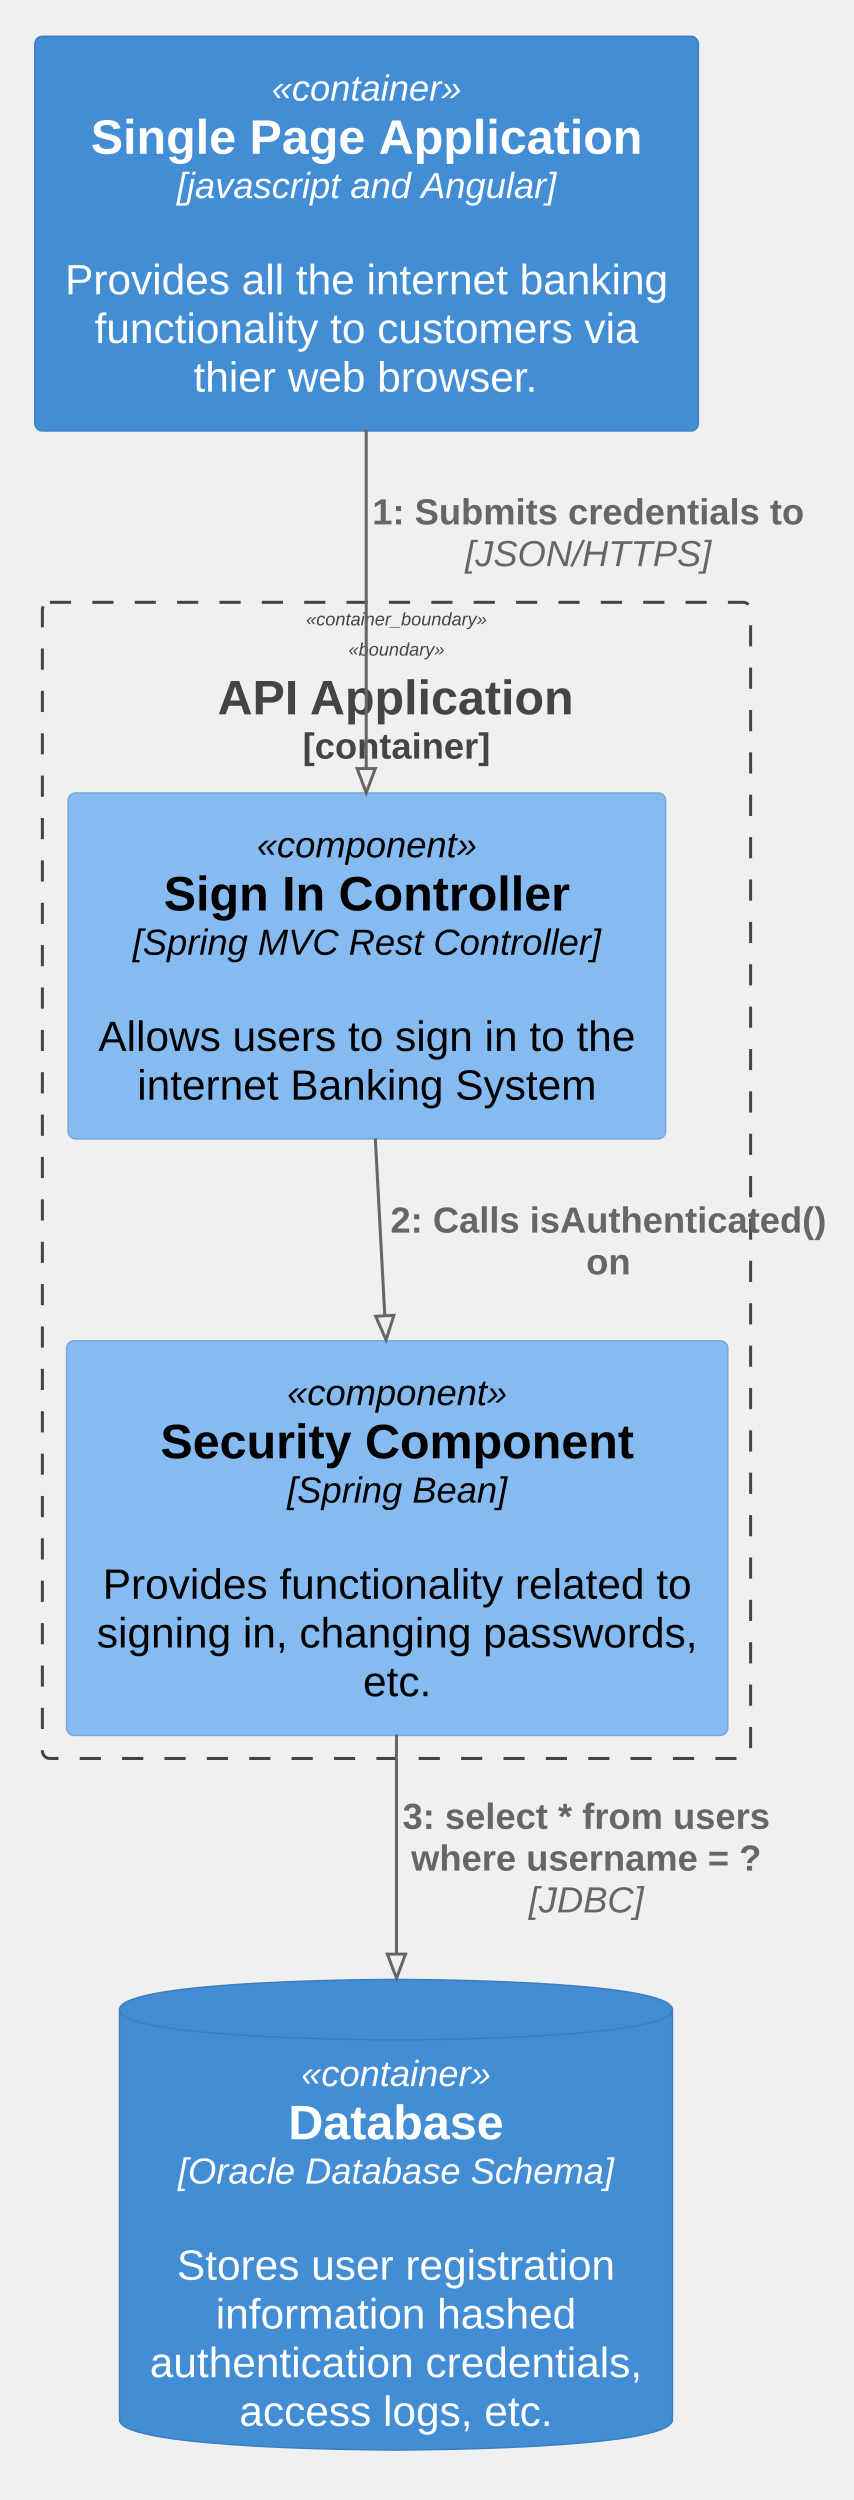
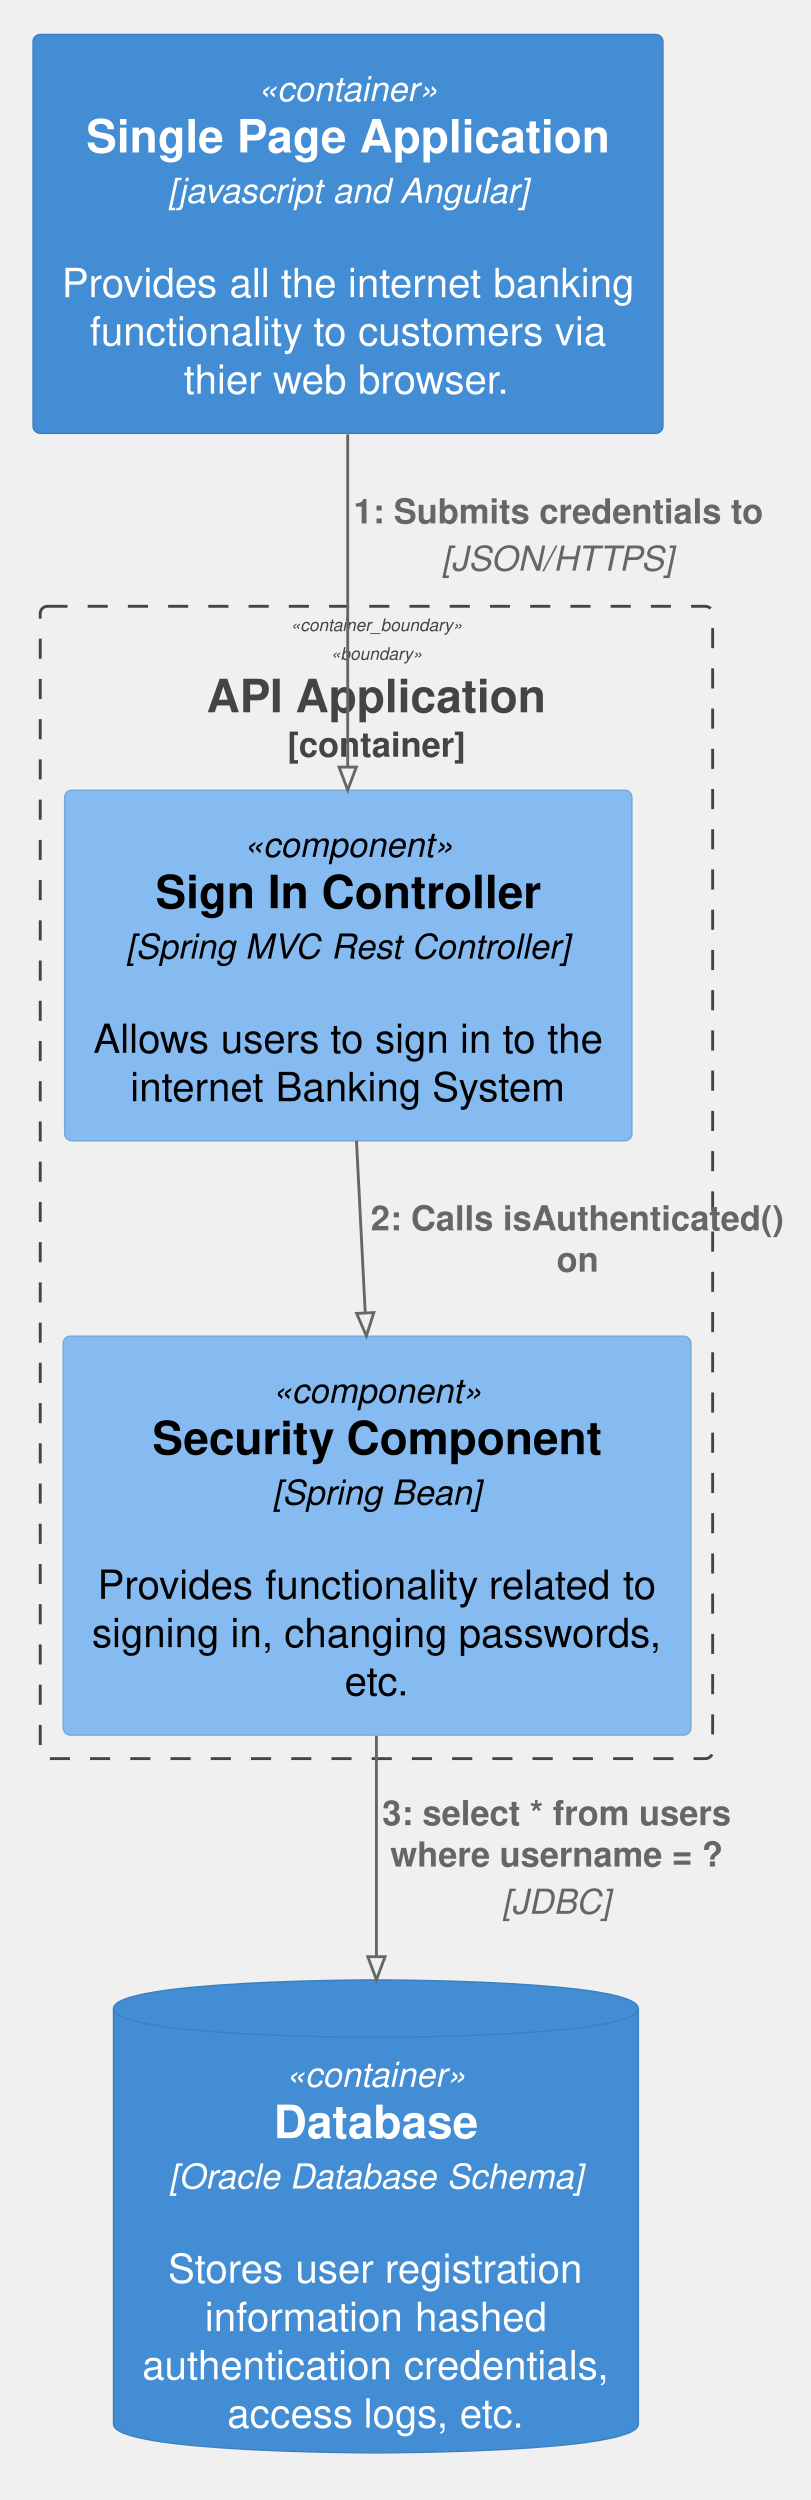
- <svg xmlns="http://www.w3.org/2000/svg" contentStyleType="text/css" data-diagram-type="DESCRIPTION" height="826px" preserveAspectRatio="none" style="width:282px;height:826px;background:#FFFFFF;" version="1.1" viewBox="0 0 282 826" width="282px" zoomAndPan="magnify">
+ <svg xmlns="http://www.w3.org/2000/svg" contentStyleType="text/css" data-diagram-type="DESCRIPTION" height="870px" preserveAspectRatio="none" style="width:282px;height:870px;background:#FFFFFF;" version="1.1" viewBox="0 0 282 870" width="282px" zoomAndPan="magnify">
  <defs />
  <g>
    <g class="cluster" data-entity="bc" data-source-line="1465" data-uid="ent0004" id="cluster_bc">
-       <rect fill="none" height="382" rx="2.5" ry="2.5" style="stroke:#444444;stroke-width:1;stroke-dasharray:7.0,7.0;" width="234" x="14" y="199" />
-       <text fill="#444444" font-family="Liberation Sans" font-size="6" font-style="italic" lengthAdjust="spacing" textLength="59.713" x="101.144" y="206.628">«container_boundary»</text>
-       <text fill="#444444" font-family="Liberation Sans" font-size="6" font-style="italic" lengthAdjust="spacing" textLength="31.693" x="115.153" y="216.628">«boundary»</text>
-       <text fill="#444444" font-family="Liberation Sans" font-size="16" font-weight="bold" lengthAdjust="spacing" textLength="118.227" x="71.887" y="236.008">API Application</text>
-       <text fill="#444444" font-family="Liberation Sans" font-size="12" font-weight="bold" lengthAdjust="spacing" textLength="62.004" x="99.998" y="250.654">[container]</text>
+       <rect fill="none" height="401" rx="2.5" ry="2.5" style="stroke:#444444;stroke-width:1;stroke-dasharray:7.0,7.0;" width="234" x="14" y="211" />
+       <text fill="#444444" font-family="Nimbus Sans" font-size="6" font-style="italic" lengthAdjust="spacing" textLength="59.7" x="101.15" y="219.6">«container_boundary»</text>
+       <text fill="#444444" font-family="Nimbus Sans" font-size="6" font-style="italic" lengthAdjust="spacing" textLength="31.686" x="115.157" y="229.6">«boundary»</text>
+       <text fill="#444444" font-family="Nimbus Sans" font-size="16" font-weight="bold" lengthAdjust="spacing" textLength="118.24" x="71.88" y="247.864">API Application</text>
+       <text fill="#444444" font-family="Nimbus Sans" font-size="12" font-weight="bold" lengthAdjust="spacing" textLength="62.004" x="99.998" y="263.348">[container]</text>
    </g>
    <g class="entity" data-entity="spa" data-source-line="71" data-uid="ent0002" id="entity_spa">
-       <rect fill="#438DD5" height="130.391" rx="2.5" ry="2.5" style="stroke:#3C7FC0;stroke-width:0.5;" width="219.233" x="11.5" y="12" />
-       <text fill="#FFFFFF" font-family="Liberation Sans" font-size="12" font-style="italic" lengthAdjust="spacing" textLength="62.713" x="89.76" y="33.256">«container»</text>
-       <text fill="#FFFFFF" font-family="Liberation Sans" font-size="16" font-weight="bold" lengthAdjust="spacing" textLength="48.008" x="29.992" y="50.807">Single</text>
-       <text fill="#FFFFFF" font-family="Liberation Sans" font-size="16" font-weight="bold" lengthAdjust="spacing" textLength="4.445" x="77.999" y="50.807"> </text>
-       <text fill="#FFFFFF" font-family="Liberation Sans" font-size="16" font-weight="bold" lengthAdjust="spacing" textLength="38.242" x="82.445" y="50.807">Page</text>
-       <text fill="#FFFFFF" font-family="Liberation Sans" font-size="16" font-weight="bold" lengthAdjust="spacing" textLength="4.445" x="120.687" y="50.807"> </text>
-       <text fill="#FFFFFF" font-family="Liberation Sans" font-size="16" font-weight="bold" lengthAdjust="spacing" textLength="87.109" x="125.132" y="50.807">Application</text>
-       <text fill="#FFFFFF" font-family="Liberation Sans" font-size="12" font-style="italic" lengthAdjust="spacing" textLength="54.018" x="58.416" y="65.453">[javascript</text>
-       <text fill="#FFFFFF" font-family="Liberation Sans" font-size="12" font-style="italic" lengthAdjust="spacing" textLength="3.334" x="112.433" y="65.453"> </text>
-       <text fill="#FFFFFF" font-family="Liberation Sans" font-size="12" font-style="italic" lengthAdjust="spacing" textLength="20.021" x="115.767" y="65.453">and</text>
-       <text fill="#FFFFFF" font-family="Liberation Sans" font-size="12" font-style="italic" lengthAdjust="spacing" textLength="3.334" x="135.789" y="65.453"> </text>
-       <text fill="#FFFFFF" font-family="Liberation Sans" font-size="12" font-style="italic" lengthAdjust="spacing" textLength="44.695" x="139.123" y="65.453">Angular]</text>
-       <text fill="#FFFFFF" font-family="Liberation Sans" font-size="14" lengthAdjust="spacing" textLength="3.89" x="119.172" y="81.128"> </text>
-       <text fill="#FFFFFF" font-family="Liberation Sans" font-size="14" lengthAdjust="spacing" textLength="54.469" x="21.5" y="97.227">Provides</text>
-       <text fill="#FFFFFF" font-family="Liberation Sans" font-size="14" lengthAdjust="spacing" textLength="3.89" x="75.969" y="97.227"> </text>
-       <text fill="#FFFFFF" font-family="Liberation Sans" font-size="14" lengthAdjust="spacing" textLength="14.007" x="79.858" y="97.227">all</text>
-       <text fill="#FFFFFF" font-family="Liberation Sans" font-size="14" lengthAdjust="spacing" textLength="3.89" x="93.865" y="97.227"> </text>
-       <text fill="#FFFFFF" font-family="Liberation Sans" font-size="14" lengthAdjust="spacing" textLength="19.462" x="97.755" y="97.227">the</text>
-       <text fill="#FFFFFF" font-family="Liberation Sans" font-size="14" lengthAdjust="spacing" textLength="3.89" x="117.217" y="97.227"> </text>
-       <text fill="#FFFFFF" font-family="Liberation Sans" font-size="14" lengthAdjust="spacing" textLength="46.696" x="121.106" y="97.227">internet</text>
-       <text fill="#FFFFFF" font-family="Liberation Sans" font-size="14" lengthAdjust="spacing" textLength="3.89" x="167.803" y="97.227"> </text>
-       <text fill="#FFFFFF" font-family="Liberation Sans" font-size="14" lengthAdjust="spacing" textLength="49.041" x="171.692" y="97.227">banking</text>
-       <text fill="#FFFFFF" font-family="Liberation Sans" font-size="14" lengthAdjust="spacing" textLength="73.931" x="31.245" y="113.325">functionality</text>
-       <text fill="#FFFFFF" font-family="Liberation Sans" font-size="14" lengthAdjust="spacing" textLength="3.89" x="105.175" y="113.325"> </text>
-       <text fill="#FFFFFF" font-family="Liberation Sans" font-size="14" lengthAdjust="spacing" textLength="11.676" x="109.065" y="113.325">to</text>
-       <text fill="#FFFFFF" font-family="Liberation Sans" font-size="14" lengthAdjust="spacing" textLength="3.89" x="120.741" y="113.325"> </text>
-       <text fill="#FFFFFF" font-family="Liberation Sans" font-size="14" lengthAdjust="spacing" textLength="64.572" x="124.63" y="113.325">customers</text>
-       <text fill="#FFFFFF" font-family="Liberation Sans" font-size="14" lengthAdjust="spacing" textLength="3.89" x="189.203" y="113.325"> </text>
-       <text fill="#FFFFFF" font-family="Liberation Sans" font-size="14" lengthAdjust="spacing" textLength="17.896" x="193.092" y="113.325">via</text>
-       <text fill="#FFFFFF" font-family="Liberation Sans" font-size="14" lengthAdjust="spacing" textLength="27.234" x="63.927" y="129.424">thier</text>
-       <text fill="#FFFFFF" font-family="Liberation Sans" font-size="14" lengthAdjust="spacing" textLength="3.89" x="91.162" y="129.424"> </text>
-       <text fill="#FFFFFF" font-family="Liberation Sans" font-size="14" lengthAdjust="spacing" textLength="25.683" x="95.051" y="129.424">web</text>
-       <text fill="#FFFFFF" font-family="Liberation Sans" font-size="14" lengthAdjust="spacing" textLength="3.89" x="120.734" y="129.424"> </text>
-       <text fill="#FFFFFF" font-family="Liberation Sans" font-size="14" lengthAdjust="spacing" textLength="53.683" x="124.624" y="129.424">browser.</text>
+       <rect fill="#438DD5" height="138.8" rx="2.5" ry="2.5" style="stroke:#3C7FC0;stroke-width:0.5;" width="219.205" x="11.5" y="12" />
+       <text fill="#FFFFFF" font-family="Nimbus Sans" font-size="12" font-style="italic" lengthAdjust="spacing" textLength="62.7" x="89.752" y="35.2">«container»</text>
+       <text fill="#FFFFFF" font-family="Nimbus Sans" font-size="16" font-weight="bold" lengthAdjust="spacing" textLength="48.016" x="29.966" y="53.064">Single</text>
+       <text fill="#FFFFFF" font-family="Nimbus Sans" font-size="16" font-weight="bold" lengthAdjust="spacing" textLength="4.448" x="77.983" y="53.064"> </text>
+       <text fill="#FFFFFF" font-family="Nimbus Sans" font-size="16" font-weight="bold" lengthAdjust="spacing" textLength="38.24" x="82.43" y="53.064">Page</text>
+       <text fill="#FFFFFF" font-family="Nimbus Sans" font-size="16" font-weight="bold" lengthAdjust="spacing" textLength="4.448" x="120.671" y="53.064"> </text>
+       <text fill="#FFFFFF" font-family="Nimbus Sans" font-size="16" font-weight="bold" lengthAdjust="spacing" textLength="87.12" x="125.119" y="53.064">Application</text>
+       <text fill="#FFFFFF" font-family="Nimbus Sans" font-size="12" font-style="italic" lengthAdjust="spacing" textLength="54.012" x="58.408" y="70.6">[javascript</text>
+       <text fill="#FFFFFF" font-family="Nimbus Sans" font-size="12" font-style="italic" lengthAdjust="spacing" textLength="3.336" x="112.421" y="70.6"> </text>
+       <text fill="#FFFFFF" font-family="Nimbus Sans" font-size="12" font-style="italic" lengthAdjust="spacing" textLength="20.016" x="115.757" y="70.6">and</text>
+       <text fill="#FFFFFF" font-family="Nimbus Sans" font-size="12" font-style="italic" lengthAdjust="spacing" textLength="3.336" x="135.773" y="70.6"> </text>
+       <text fill="#FFFFFF" font-family="Nimbus Sans" font-size="12" font-style="italic" lengthAdjust="spacing" textLength="44.688" x="139.109" y="70.6">Angular]</text>
+       <text fill="#FFFFFF" font-family="Nimbus Sans" font-size="14" lengthAdjust="spacing" textLength="3.892" x="119.157" y="86.606"> </text>
+       <text fill="#FFFFFF" font-family="Nimbus Sans" font-size="14" lengthAdjust="spacing" textLength="54.46" x="21.5" y="103.406">Provides</text>
+       <text fill="#FFFFFF" font-family="Nimbus Sans" font-size="14" lengthAdjust="spacing" textLength="3.892" x="75.96" y="103.406"> </text>
+       <text fill="#FFFFFF" font-family="Nimbus Sans" font-size="14" lengthAdjust="spacing" textLength="14" x="79.852" y="103.406">all</text>
+       <text fill="#FFFFFF" font-family="Nimbus Sans" font-size="14" lengthAdjust="spacing" textLength="3.892" x="93.852" y="103.406"> </text>
+       <text fill="#FFFFFF" font-family="Nimbus Sans" font-size="14" lengthAdjust="spacing" textLength="19.46" x="97.744" y="103.406">the</text>
+       <text fill="#FFFFFF" font-family="Nimbus Sans" font-size="14" lengthAdjust="spacing" textLength="3.892" x="117.204" y="103.406"> </text>
+       <text fill="#FFFFFF" font-family="Nimbus Sans" font-size="14" lengthAdjust="spacing" textLength="46.69" x="121.096" y="103.406">internet</text>
+       <text fill="#FFFFFF" font-family="Nimbus Sans" font-size="14" lengthAdjust="spacing" textLength="3.892" x="167.785" y="103.406"> </text>
+       <text fill="#FFFFFF" font-family="Nimbus Sans" font-size="14" lengthAdjust="spacing" textLength="49.028" x="171.677" y="103.406">banking</text>
+       <text fill="#FFFFFF" font-family="Nimbus Sans" font-size="14" lengthAdjust="spacing" textLength="73.92" x="31.237" y="120.206">functionality</text>
+       <text fill="#FFFFFF" font-family="Nimbus Sans" font-size="14" lengthAdjust="spacing" textLength="3.892" x="105.157" y="120.206"> </text>
+       <text fill="#FFFFFF" font-family="Nimbus Sans" font-size="14" lengthAdjust="spacing" textLength="11.676" x="109.049" y="120.206">to</text>
+       <text fill="#FFFFFF" font-family="Nimbus Sans" font-size="14" lengthAdjust="spacing" textLength="3.892" x="120.725" y="120.206"> </text>
+       <text fill="#FFFFFF" font-family="Nimbus Sans" font-size="14" lengthAdjust="spacing" textLength="64.568" x="124.617" y="120.206">customers</text>
+       <text fill="#FFFFFF" font-family="Nimbus Sans" font-size="14" lengthAdjust="spacing" textLength="3.892" x="189.184" y="120.206"> </text>
+       <text fill="#FFFFFF" font-family="Nimbus Sans" font-size="14" lengthAdjust="spacing" textLength="17.892" x="193.076" y="120.206">via</text>
+       <text fill="#FFFFFF" font-family="Nimbus Sans" font-size="14" lengthAdjust="spacing" textLength="27.23" x="63.92" y="137.006">thier</text>
+       <text fill="#FFFFFF" font-family="Nimbus Sans" font-size="14" lengthAdjust="spacing" textLength="3.892" x="91.15" y="137.006"> </text>
+       <text fill="#FFFFFF" font-family="Nimbus Sans" font-size="14" lengthAdjust="spacing" textLength="25.676" x="95.042" y="137.006">web</text>
+       <text fill="#FFFFFF" font-family="Nimbus Sans" font-size="14" lengthAdjust="spacing" textLength="3.892" x="120.718" y="137.006"> </text>
+       <text fill="#FFFFFF" font-family="Nimbus Sans" font-size="14" lengthAdjust="spacing" textLength="53.676" x="124.61" y="137.006">browser.</text>
    </g>
    <g class="entity" data-entity="db" data-source-line="75" data-uid="ent0003" id="entity_db">
-       <path d="M39.5,664 C39.5,654 130.831,654 130.831,654 C130.831,654 222.161,654 222.161,664 L222.161,799.489 C222.161,809.489 130.831,809.489 130.831,809.489 C130.831,809.489 39.5,809.489 39.5,799.489 L39.5,664" fill="#438DD5" style="stroke:#3C7FC0;stroke-width:0.5;" />
-       <path d="M39.5,664 C39.5,674 130.831,674 130.831,674 C130.831,674 222.161,674 222.161,664" fill="none" style="stroke:#3C7FC0;stroke-width:0.5;" />
-       <text fill="#FFFFFF" font-family="Liberation Sans" font-size="12" font-style="italic" lengthAdjust="spacing" textLength="62.713" x="99.474" y="689.256">«container»</text>
-       <text fill="#FFFFFF" font-family="Liberation Sans" font-size="16" font-weight="bold" lengthAdjust="spacing" textLength="71.148" x="95.256" y="706.807">Database</text>
-       <text fill="#FFFFFF" font-family="Liberation Sans" font-size="12" font-style="italic" lengthAdjust="spacing" textLength="38.678" x="58.795" y="721.453">[Oracle</text>
-       <text fill="#FFFFFF" font-family="Liberation Sans" font-size="12" font-style="italic" lengthAdjust="spacing" textLength="3.334" x="97.473" y="721.453"> </text>
-       <text fill="#FFFFFF" font-family="Liberation Sans" font-size="12" font-style="italic" lengthAdjust="spacing" textLength="51.369" x="100.807" y="721.453">Database</text>
-       <text fill="#FFFFFF" font-family="Liberation Sans" font-size="12" font-style="italic" lengthAdjust="spacing" textLength="3.334" x="152.176" y="721.453"> </text>
-       <text fill="#FFFFFF" font-family="Liberation Sans" font-size="12" font-style="italic" lengthAdjust="spacing" textLength="47.355" x="155.51" y="721.453">Schema]</text>
-       <text fill="#FFFFFF" font-family="Liberation Sans" font-size="14" lengthAdjust="spacing" textLength="3.89" x="128.886" y="737.128"> </text>
-       <text fill="#FFFFFF" font-family="Liberation Sans" font-size="14" lengthAdjust="spacing" textLength="40.462" x="58.465" y="753.227">Stores</text>
-       <text fill="#FFFFFF" font-family="Liberation Sans" font-size="14" lengthAdjust="spacing" textLength="3.89" x="98.927" y="753.227"> </text>
-       <text fill="#FFFFFF" font-family="Liberation Sans" font-size="14" lengthAdjust="spacing" textLength="27.234" x="102.817" y="753.227">user</text>
-       <text fill="#FFFFFF" font-family="Liberation Sans" font-size="14" lengthAdjust="spacing" textLength="3.89" x="130.051" y="753.227"> </text>
-       <text fill="#FFFFFF" font-family="Liberation Sans" font-size="14" lengthAdjust="spacing" textLength="69.255" x="133.941" y="753.227">registration</text>
-       <text fill="#FFFFFF" font-family="Liberation Sans" font-size="14" lengthAdjust="spacing" textLength="69.255" x="71.293" y="769.325">information</text>
-       <text fill="#FFFFFF" font-family="Liberation Sans" font-size="14" lengthAdjust="spacing" textLength="3.89" x="140.548" y="769.325"> </text>
-       <text fill="#FFFFFF" font-family="Liberation Sans" font-size="14" lengthAdjust="spacing" textLength="45.931" x="144.438" y="769.325">hashed</text>
-       <text fill="#FFFFFF" font-family="Liberation Sans" font-size="14" lengthAdjust="spacing" textLength="87.179" x="49.5" y="785.424">authentication</text>
-       <text fill="#FFFFFF" font-family="Liberation Sans" font-size="14" lengthAdjust="spacing" textLength="3.89" x="136.679" y="785.424"> </text>
-       <text fill="#FFFFFF" font-family="Liberation Sans" font-size="14" lengthAdjust="spacing" textLength="71.593" x="140.568" y="785.424">credentials,</text>
-       <text fill="#FFFFFF" font-family="Liberation Sans" font-size="14" lengthAdjust="spacing" textLength="43.572" x="79.086" y="801.523">access</text>
-       <text fill="#FFFFFF" font-family="Liberation Sans" font-size="14" lengthAdjust="spacing" textLength="3.89" x="122.658" y="801.523"> </text>
-       <text fill="#FFFFFF" font-family="Liberation Sans" font-size="14" lengthAdjust="spacing" textLength="29.572" x="126.548" y="801.523">logs,</text>
-       <text fill="#FFFFFF" font-family="Liberation Sans" font-size="14" lengthAdjust="spacing" textLength="3.89" x="156.12" y="801.523"> </text>
-       <text fill="#FFFFFF" font-family="Liberation Sans" font-size="14" lengthAdjust="spacing" textLength="22.565" x="160.01" y="801.523">etc.</text>
+       <path d="M39.5,699 C39.5,689 130.819,689 130.819,689 C130.819,689 222.137,689 222.137,699 L222.137,843.6 C222.137,853.6 130.819,853.6 130.819,853.6 C130.819,853.6 39.5,853.6 39.5,843.6 L39.5,699" fill="#438DD5" style="stroke:#3C7FC0;stroke-width:0.5;" />
+       <path d="M39.5,699 C39.5,709 130.819,709 130.819,709 C130.819,709 222.137,709 222.137,699" fill="none" style="stroke:#3C7FC0;stroke-width:0.5;" />
+       <text fill="#FFFFFF" font-family="Nimbus Sans" font-size="12" font-style="italic" lengthAdjust="spacing" textLength="62.7" x="99.468" y="726.2">«container»</text>
+       <text fill="#FFFFFF" font-family="Nimbus Sans" font-size="16" font-weight="bold" lengthAdjust="spacing" textLength="71.136" x="95.251" y="744.064">Database</text>
+       <text fill="#FFFFFF" font-family="Nimbus Sans" font-size="12" font-style="italic" lengthAdjust="spacing" textLength="38.676" x="58.788" y="761.6">[Oracle</text>
+       <text fill="#FFFFFF" font-family="Nimbus Sans" font-size="12" font-style="italic" lengthAdjust="spacing" textLength="3.336" x="97.464" y="761.6"> </text>
+       <text fill="#FFFFFF" font-family="Nimbus Sans" font-size="12" font-style="italic" lengthAdjust="spacing" textLength="51.36" x="100.8" y="761.6">Database</text>
+       <text fill="#FFFFFF" font-family="Nimbus Sans" font-size="12" font-style="italic" lengthAdjust="spacing" textLength="3.336" x="152.161" y="761.6"> </text>
+       <text fill="#FFFFFF" font-family="Nimbus Sans" font-size="12" font-style="italic" lengthAdjust="spacing" textLength="47.352" x="155.497" y="761.6">Schema]</text>
+       <text fill="#FFFFFF" font-family="Nimbus Sans" font-size="14" lengthAdjust="spacing" textLength="3.892" x="128.873" y="777.606"> </text>
+       <text fill="#FFFFFF" font-family="Nimbus Sans" font-size="14" lengthAdjust="spacing" textLength="40.46" x="58.46" y="794.406">Stores</text>
+       <text fill="#FFFFFF" font-family="Nimbus Sans" font-size="14" lengthAdjust="spacing" textLength="3.892" x="98.92" y="794.406"> </text>
+       <text fill="#FFFFFF" font-family="Nimbus Sans" font-size="14" lengthAdjust="spacing" textLength="27.23" x="102.812" y="794.406">user</text>
+       <text fill="#FFFFFF" font-family="Nimbus Sans" font-size="14" lengthAdjust="spacing" textLength="3.892" x="130.042" y="794.406"> </text>
+       <text fill="#FFFFFF" font-family="Nimbus Sans" font-size="14" lengthAdjust="spacing" textLength="69.244" x="133.934" y="794.406">registration</text>
+       <text fill="#FFFFFF" font-family="Nimbus Sans" font-size="14" lengthAdjust="spacing" textLength="69.244" x="71.291" y="811.206">information</text>
+       <text fill="#FFFFFF" font-family="Nimbus Sans" font-size="14" lengthAdjust="spacing" textLength="3.892" x="140.535" y="811.206"> </text>
+       <text fill="#FFFFFF" font-family="Nimbus Sans" font-size="14" lengthAdjust="spacing" textLength="45.92" x="144.427" y="811.206">hashed</text>
+       <text fill="#FFFFFF" font-family="Nimbus Sans" font-size="14" lengthAdjust="spacing" textLength="87.164" x="49.5" y="828.006">authentication</text>
+       <text fill="#FFFFFF" font-family="Nimbus Sans" font-size="14" lengthAdjust="spacing" textLength="3.892" x="136.664" y="828.006"> </text>
+       <text fill="#FFFFFF" font-family="Nimbus Sans" font-size="14" lengthAdjust="spacing" textLength="71.582" x="140.556" y="828.006">credentials,</text>
+       <text fill="#FFFFFF" font-family="Nimbus Sans" font-size="14" lengthAdjust="spacing" textLength="43.568" x="79.075" y="844.806">access</text>
+       <text fill="#FFFFFF" font-family="Nimbus Sans" font-size="14" lengthAdjust="spacing" textLength="3.892" x="122.643" y="844.806"> </text>
+       <text fill="#FFFFFF" font-family="Nimbus Sans" font-size="14" lengthAdjust="spacing" textLength="29.568" x="126.535" y="844.806">logs,</text>
+       <text fill="#FFFFFF" font-family="Nimbus Sans" font-size="14" lengthAdjust="spacing" textLength="3.892" x="156.102" y="844.806"> </text>
+       <text fill="#FFFFFF" font-family="Nimbus Sans" font-size="14" lengthAdjust="spacing" textLength="22.568" x="159.994" y="844.806">etc.</text>
    </g>
    <g class="entity" data-entity="signin" data-source-line="63" data-uid="ent0005" id="entity_signin">
-       <rect fill="#85BBF0" height="114.292" rx="2.5" ry="2.5" style="stroke:#78A8D8;stroke-width:0.5;" width="197.42" x="22.5" y="262" />
-       <text fill="#000000" font-family="Liberation Sans" font-size="12" font-style="italic" lengthAdjust="spacing" textLength="72.721" x="84.85" y="283.256">«component»</text>
-       <text fill="#000000" font-family="Liberation Sans" font-size="16" font-weight="bold" lengthAdjust="spacing" textLength="34.664" x="54.101" y="300.807">Sign</text>
-       <text fill="#000000" font-family="Liberation Sans" font-size="16" font-weight="bold" lengthAdjust="spacing" textLength="4.445" x="88.765" y="300.807"> </text>
-       <text fill="#000000" font-family="Liberation Sans" font-size="16" font-weight="bold" lengthAdjust="spacing" textLength="14.219" x="93.21" y="300.807">In</text>
-       <text fill="#000000" font-family="Liberation Sans" font-size="16" font-weight="bold" lengthAdjust="spacing" textLength="4.445" x="107.429" y="300.807"> </text>
-       <text fill="#000000" font-family="Liberation Sans" font-size="16" font-weight="bold" lengthAdjust="spacing" textLength="76.445" x="111.874" y="300.807">Controller</text>
-       <text fill="#000000" font-family="Liberation Sans" font-size="12" font-style="italic" lengthAdjust="spacing" textLength="38.022" x="43.852" y="315.453">[Spring</text>
-       <text fill="#000000" font-family="Liberation Sans" font-size="12" font-style="italic" lengthAdjust="spacing" textLength="3.334" x="81.873" y="315.453"> </text>
-       <text fill="#000000" font-family="Liberation Sans" font-size="12" font-style="italic" lengthAdjust="spacing" textLength="26.666" x="85.207" y="315.453">MVC</text>
-       <text fill="#000000" font-family="Liberation Sans" font-size="12" font-style="italic" lengthAdjust="spacing" textLength="3.334" x="111.873" y="315.453"> </text>
-       <text fill="#000000" font-family="Liberation Sans" font-size="12" font-style="italic" lengthAdjust="spacing" textLength="24.674" x="115.207" y="315.453">Rest</text>
-       <text fill="#000000" font-family="Liberation Sans" font-size="12" font-style="italic" lengthAdjust="spacing" textLength="3.334" x="139.881" y="315.453"> </text>
-       <text fill="#000000" font-family="Liberation Sans" font-size="12" font-style="italic" lengthAdjust="spacing" textLength="55.353" x="143.215" y="315.453">Controller]</text>
-       <text fill="#000000" font-family="Liberation Sans" font-size="14" lengthAdjust="spacing" textLength="3.89" x="119.265" y="331.128"> </text>
-       <text fill="#000000" font-family="Liberation Sans" font-size="14" lengthAdjust="spacing" textLength="40.455" x="32.5" y="347.227">Allows</text>
-       <text fill="#000000" font-family="Liberation Sans" font-size="14" lengthAdjust="spacing" textLength="3.89" x="72.955" y="347.227"> </text>
-       <text fill="#000000" font-family="Liberation Sans" font-size="14" lengthAdjust="spacing" textLength="34.234" x="76.845" y="347.227">users</text>
-       <text fill="#000000" font-family="Liberation Sans" font-size="14" lengthAdjust="spacing" textLength="3.89" x="111.079" y="347.227"> </text>
-       <text fill="#000000" font-family="Liberation Sans" font-size="14" lengthAdjust="spacing" textLength="11.676" x="114.969" y="347.227">to</text>
-       <text fill="#000000" font-family="Liberation Sans" font-size="14" lengthAdjust="spacing" textLength="3.89" x="126.644" y="347.227"> </text>
-       <text fill="#000000" font-family="Liberation Sans" font-size="14" lengthAdjust="spacing" textLength="25.683" x="130.534" y="347.227">sign</text>
-       <text fill="#000000" font-family="Liberation Sans" font-size="14" lengthAdjust="spacing" textLength="3.89" x="156.217" y="347.227"> </text>
-       <text fill="#000000" font-family="Liberation Sans" font-size="14" lengthAdjust="spacing" textLength="10.896" x="160.106" y="347.227">in</text>
-       <text fill="#000000" font-family="Liberation Sans" font-size="14" lengthAdjust="spacing" textLength="3.89" x="171.003" y="347.227"> </text>
-       <text fill="#000000" font-family="Liberation Sans" font-size="14" lengthAdjust="spacing" textLength="11.676" x="174.893" y="347.227">to</text>
-       <text fill="#000000" font-family="Liberation Sans" font-size="14" lengthAdjust="spacing" textLength="3.89" x="186.568" y="347.227"> </text>
-       <text fill="#000000" font-family="Liberation Sans" font-size="14" lengthAdjust="spacing" textLength="19.462" x="190.458" y="347.227">the</text>
-       <text fill="#000000" font-family="Liberation Sans" font-size="14" lengthAdjust="spacing" textLength="46.696" x="45.338" y="363.325">internet</text>
-       <text fill="#000000" font-family="Liberation Sans" font-size="14" lengthAdjust="spacing" textLength="3.89" x="92.034" y="363.325"> </text>
-       <text fill="#000000" font-family="Liberation Sans" font-size="14" lengthAdjust="spacing" textLength="50.593" x="95.924" y="363.325">Banking</text>
-       <text fill="#000000" font-family="Liberation Sans" font-size="14" lengthAdjust="spacing" textLength="3.89" x="146.517" y="363.325"> </text>
-       <text fill="#000000" font-family="Liberation Sans" font-size="14" lengthAdjust="spacing" textLength="46.676" x="150.406" y="363.325">System</text>
+       <rect fill="#85BBF0" height="122" rx="2.5" ry="2.5" style="stroke:#78A8D8;stroke-width:0.5;" width="197.407" x="22.5" y="275" />
+       <text fill="#000000" font-family="Nimbus Sans" font-size="12" font-style="italic" lengthAdjust="spacing" textLength="72.709" x="84.849" y="298.2">«component»</text>
+       <text fill="#000000" font-family="Nimbus Sans" font-size="16" font-weight="bold" lengthAdjust="spacing" textLength="34.672" x="54.084" y="316.064">Sign</text>
+       <text fill="#000000" font-family="Nimbus Sans" font-size="16" font-weight="bold" lengthAdjust="spacing" textLength="4.448" x="88.756" y="316.064"> </text>
+       <text fill="#000000" font-family="Nimbus Sans" font-size="16" font-weight="bold" lengthAdjust="spacing" textLength="14.224" x="93.204" y="316.064">In</text>
+       <text fill="#000000" font-family="Nimbus Sans" font-size="16" font-weight="bold" lengthAdjust="spacing" textLength="4.448" x="107.428" y="316.064"> </text>
+       <text fill="#000000" font-family="Nimbus Sans" font-size="16" font-weight="bold" lengthAdjust="spacing" textLength="76.448" x="111.876" y="316.064">Controller</text>
+       <text fill="#000000" font-family="Nimbus Sans" font-size="12" font-style="italic" lengthAdjust="spacing" textLength="38.016" x="43.851" y="333.6">[Spring</text>
+       <text fill="#000000" font-family="Nimbus Sans" font-size="12" font-style="italic" lengthAdjust="spacing" textLength="3.336" x="81.867" y="333.6"> </text>
+       <text fill="#000000" font-family="Nimbus Sans" font-size="12" font-style="italic" lengthAdjust="spacing" textLength="26.664" x="85.203" y="333.6">MVC</text>
+       <text fill="#000000" font-family="Nimbus Sans" font-size="12" font-style="italic" lengthAdjust="spacing" textLength="3.336" x="111.868" y="333.6"> </text>
+       <text fill="#000000" font-family="Nimbus Sans" font-size="12" font-style="italic" lengthAdjust="spacing" textLength="24.672" x="115.204" y="333.6">Rest</text>
+       <text fill="#000000" font-family="Nimbus Sans" font-size="12" font-style="italic" lengthAdjust="spacing" textLength="3.336" x="139.876" y="333.6"> </text>
+       <text fill="#000000" font-family="Nimbus Sans" font-size="12" font-style="italic" lengthAdjust="spacing" textLength="55.344" x="143.212" y="333.6">Controller]</text>
+       <text fill="#000000" font-family="Nimbus Sans" font-size="14" lengthAdjust="spacing" textLength="3.892" x="119.258" y="349.606"> </text>
+       <text fill="#000000" font-family="Nimbus Sans" font-size="14" lengthAdjust="spacing" textLength="40.446" x="32.5" y="366.406">Allows</text>
+       <text fill="#000000" font-family="Nimbus Sans" font-size="14" lengthAdjust="spacing" textLength="3.892" x="72.946" y="366.406"> </text>
+       <text fill="#000000" font-family="Nimbus Sans" font-size="14" lengthAdjust="spacing" textLength="34.23" x="76.838" y="366.406">users</text>
+       <text fill="#000000" font-family="Nimbus Sans" font-size="14" lengthAdjust="spacing" textLength="3.892" x="111.068" y="366.406"> </text>
+       <text fill="#000000" font-family="Nimbus Sans" font-size="14" lengthAdjust="spacing" textLength="11.676" x="114.96" y="366.406">to</text>
+       <text fill="#000000" font-family="Nimbus Sans" font-size="14" lengthAdjust="spacing" textLength="3.892" x="126.636" y="366.406"> </text>
+       <text fill="#000000" font-family="Nimbus Sans" font-size="14" lengthAdjust="spacing" textLength="25.676" x="130.528" y="366.406">sign</text>
+       <text fill="#000000" font-family="Nimbus Sans" font-size="14" lengthAdjust="spacing" textLength="3.892" x="156.203" y="366.406"> </text>
+       <text fill="#000000" font-family="Nimbus Sans" font-size="14" lengthAdjust="spacing" textLength="10.892" x="160.095" y="366.406">in</text>
+       <text fill="#000000" font-family="Nimbus Sans" font-size="14" lengthAdjust="spacing" textLength="3.892" x="170.987" y="366.406"> </text>
+       <text fill="#000000" font-family="Nimbus Sans" font-size="14" lengthAdjust="spacing" textLength="11.676" x="174.879" y="366.406">to</text>
+       <text fill="#000000" font-family="Nimbus Sans" font-size="14" lengthAdjust="spacing" textLength="3.892" x="186.555" y="366.406"> </text>
+       <text fill="#000000" font-family="Nimbus Sans" font-size="14" lengthAdjust="spacing" textLength="19.46" x="190.447" y="366.406">the</text>
+       <text fill="#000000" font-family="Nimbus Sans" font-size="14" lengthAdjust="spacing" textLength="46.69" x="45.338" y="383.206">internet</text>
+       <text fill="#000000" font-family="Nimbus Sans" font-size="14" lengthAdjust="spacing" textLength="3.892" x="92.028" y="383.206"> </text>
+       <text fill="#000000" font-family="Nimbus Sans" font-size="14" lengthAdjust="spacing" textLength="50.582" x="95.92" y="383.206">Banking</text>
+       <text fill="#000000" font-family="Nimbus Sans" font-size="14" lengthAdjust="spacing" textLength="3.892" x="146.501" y="383.206"> </text>
+       <text fill="#000000" font-family="Nimbus Sans" font-size="14" lengthAdjust="spacing" textLength="46.676" x="150.393" y="383.206">System</text>
    </g>
    <g class="entity" data-entity="security" data-source-line="63" data-uid="ent0006" id="entity_security">
-       <rect fill="#85BBF0" height="130.391" rx="2.5" ry="2.5" style="stroke:#78A8D8;stroke-width:0.5;" width="218.454" x="22" y="443" />
-       <text fill="#000000" font-family="Liberation Sans" font-size="12" font-style="italic" lengthAdjust="spacing" textLength="72.721" x="94.867" y="464.256">«component»</text>
-       <text fill="#000000" font-family="Liberation Sans" font-size="16" font-weight="bold" lengthAdjust="spacing" textLength="63.141" x="52.997" y="481.807">Security</text>
-       <text fill="#000000" font-family="Liberation Sans" font-size="16" font-weight="bold" lengthAdjust="spacing" textLength="4.445" x="116.137" y="481.807"> </text>
-       <text fill="#000000" font-family="Liberation Sans" font-size="16" font-weight="bold" lengthAdjust="spacing" textLength="88.875" x="120.582" y="481.807">Component</text>
-       <text fill="#000000" font-family="Liberation Sans" font-size="12" font-style="italic" lengthAdjust="spacing" textLength="38.022" x="94.87" y="496.453">[Spring</text>
-       <text fill="#000000" font-family="Liberation Sans" font-size="12" font-style="italic" lengthAdjust="spacing" textLength="3.334" x="132.891" y="496.453"> </text>
-       <text fill="#000000" font-family="Liberation Sans" font-size="12" font-style="italic" lengthAdjust="spacing" textLength="31.359" x="136.225" y="496.453">Bean]</text>
-       <text fill="#000000" font-family="Liberation Sans" font-size="14" lengthAdjust="spacing" textLength="3.89" x="129.282" y="512.128"> </text>
-       <text fill="#000000" font-family="Liberation Sans" font-size="14" lengthAdjust="spacing" textLength="54.469" x="33.952" y="528.227">Provides</text>
-       <text fill="#000000" font-family="Liberation Sans" font-size="14" lengthAdjust="spacing" textLength="3.89" x="88.42" y="528.227"> </text>
-       <text fill="#000000" font-family="Liberation Sans" font-size="14" lengthAdjust="spacing" textLength="73.931" x="92.31" y="528.227">functionality</text>
-       <text fill="#000000" font-family="Liberation Sans" font-size="14" lengthAdjust="spacing" textLength="3.89" x="166.241" y="528.227"> </text>
-       <text fill="#000000" font-family="Liberation Sans" font-size="14" lengthAdjust="spacing" textLength="42.807" x="170.13" y="528.227">related</text>
-       <text fill="#000000" font-family="Liberation Sans" font-size="14" lengthAdjust="spacing" textLength="3.89" x="212.937" y="528.227"> </text>
-       <text fill="#000000" font-family="Liberation Sans" font-size="14" lengthAdjust="spacing" textLength="11.676" x="216.827" y="528.227">to</text>
-       <text fill="#000000" font-family="Liberation Sans" font-size="14" lengthAdjust="spacing" textLength="44.365" x="32" y="544.325">signing</text>
-       <text fill="#000000" font-family="Liberation Sans" font-size="14" lengthAdjust="spacing" textLength="3.89" x="76.365" y="544.325"> </text>
-       <text fill="#000000" font-family="Liberation Sans" font-size="14" lengthAdjust="spacing" textLength="14.786" x="80.255" y="544.325">in,</text>
-       <text fill="#000000" font-family="Liberation Sans" font-size="14" lengthAdjust="spacing" textLength="3.89" x="95.041" y="544.325"> </text>
-       <text fill="#000000" font-family="Liberation Sans" font-size="14" lengthAdjust="spacing" textLength="56.827" x="98.931" y="544.325">changing</text>
-       <text fill="#000000" font-family="Liberation Sans" font-size="14" lengthAdjust="spacing" textLength="3.89" x="155.758" y="544.325"> </text>
-       <text fill="#000000" font-family="Liberation Sans" font-size="14" lengthAdjust="spacing" textLength="70.807" x="159.648" y="544.325">passwords,</text>
-       <text fill="#000000" font-family="Liberation Sans" font-size="14" lengthAdjust="spacing" textLength="22.565" x="119.944" y="560.424">etc.</text>
+       <rect fill="#85BBF0" height="138.8" rx="2.5" ry="2.5" style="stroke:#78A8D8;stroke-width:0.5;" width="218.421" x="22" y="465" />
+       <text fill="#000000" font-family="Nimbus Sans" font-size="12" font-style="italic" lengthAdjust="spacing" textLength="72.709" x="94.856" y="488.2">«component»</text>
+       <text fill="#000000" font-family="Nimbus Sans" font-size="16" font-weight="bold" lengthAdjust="spacing" textLength="63.136" x="52.978" y="506.064">Security</text>
+       <text fill="#000000" font-family="Nimbus Sans" font-size="16" font-weight="bold" lengthAdjust="spacing" textLength="4.448" x="116.115" y="506.064"> </text>
+       <text fill="#000000" font-family="Nimbus Sans" font-size="16" font-weight="bold" lengthAdjust="spacing" textLength="88.88" x="120.563" y="506.064">Component</text>
+       <text fill="#000000" font-family="Nimbus Sans" font-size="12" font-style="italic" lengthAdjust="spacing" textLength="38.016" x="94.856" y="523.6">[Spring</text>
+       <text fill="#000000" font-family="Nimbus Sans" font-size="12" font-style="italic" lengthAdjust="spacing" textLength="3.336" x="132.873" y="523.6"> </text>
+       <text fill="#000000" font-family="Nimbus Sans" font-size="12" font-style="italic" lengthAdjust="spacing" textLength="31.356" x="136.209" y="523.6">Bean]</text>
+       <text fill="#000000" font-family="Nimbus Sans" font-size="14" lengthAdjust="spacing" textLength="3.892" x="129.265" y="539.606"> </text>
+       <text fill="#000000" font-family="Nimbus Sans" font-size="14" lengthAdjust="spacing" textLength="54.46" x="33.946" y="556.406">Provides</text>
+       <text fill="#000000" font-family="Nimbus Sans" font-size="14" lengthAdjust="spacing" textLength="3.892" x="88.406" y="556.406"> </text>
+       <text fill="#000000" font-family="Nimbus Sans" font-size="14" lengthAdjust="spacing" textLength="73.92" x="92.298" y="556.406">functionality</text>
+       <text fill="#000000" font-family="Nimbus Sans" font-size="14" lengthAdjust="spacing" textLength="3.892" x="166.217" y="556.406"> </text>
+       <text fill="#000000" font-family="Nimbus Sans" font-size="14" lengthAdjust="spacing" textLength="42.798" x="170.109" y="556.406">related</text>
+       <text fill="#000000" font-family="Nimbus Sans" font-size="14" lengthAdjust="spacing" textLength="3.892" x="212.907" y="556.406"> </text>
+       <text fill="#000000" font-family="Nimbus Sans" font-size="14" lengthAdjust="spacing" textLength="11.676" x="216.799" y="556.406">to</text>
+       <text fill="#000000" font-family="Nimbus Sans" font-size="14" lengthAdjust="spacing" textLength="44.352" x="32" y="573.206">signing</text>
+       <text fill="#000000" font-family="Nimbus Sans" font-size="14" lengthAdjust="spacing" textLength="3.892" x="76.352" y="573.206"> </text>
+       <text fill="#000000" font-family="Nimbus Sans" font-size="14" lengthAdjust="spacing" textLength="14.784" x="80.244" y="573.206">in,</text>
+       <text fill="#000000" font-family="Nimbus Sans" font-size="14" lengthAdjust="spacing" textLength="3.892" x="95.028" y="573.206"> </text>
+       <text fill="#000000" font-family="Nimbus Sans" font-size="14" lengthAdjust="spacing" textLength="56.812" x="98.92" y="573.206">changing</text>
+       <text fill="#000000" font-family="Nimbus Sans" font-size="14" lengthAdjust="spacing" textLength="3.892" x="155.732" y="573.206"> </text>
+       <text fill="#000000" font-family="Nimbus Sans" font-size="14" lengthAdjust="spacing" textLength="70.798" x="159.623" y="573.206">passwords,</text>
+       <text fill="#000000" font-family="Nimbus Sans" font-size="14" lengthAdjust="spacing" textLength="22.568" x="119.927" y="590.006">etc.</text>
    </g>
    <g class="link" data-entity-1="spa" data-entity-2="signin" data-uid="lnk7" id="link_spa_signin">
-       <polygon fill="none" points="121,261.94,124,253.94,118,253.94,121,261.94" style="stroke:#666666;stroke-width:1;" />
-       <path d="M121,142 C121,179.354 121,218.039 121,253.94" fill="none" style="stroke:#666666;stroke-width:1;" />
-       <text fill="#666666" font-family="Liberation Sans" font-size="12" font-weight="bold" lengthAdjust="spacing" textLength="10.67" x="123" y="173.256">1:</text>
-       <text fill="#666666" font-family="Liberation Sans" font-size="12" font-weight="bold" lengthAdjust="spacing" textLength="3.334" x="133.67" y="173.256"> </text>
-       <text fill="#666666" font-family="Liberation Sans" font-size="12" font-weight="bold" lengthAdjust="spacing" textLength="47.338" x="137.004" y="173.256">Submits</text>
-       <text fill="#666666" font-family="Liberation Sans" font-size="12" font-weight="bold" lengthAdjust="spacing" textLength="3.334" x="184.342" y="173.256"> </text>
-       <text fill="#666666" font-family="Liberation Sans" font-size="12" font-weight="bold" lengthAdjust="spacing" textLength="63.363" x="187.676" y="173.256">credentials</text>
-       <text fill="#666666" font-family="Liberation Sans" font-size="12" font-weight="bold" lengthAdjust="spacing" textLength="3.334" x="251.039" y="173.256"> </text>
-       <text fill="#666666" font-family="Liberation Sans" font-size="12" font-weight="bold" lengthAdjust="spacing" textLength="11.326" x="254.373" y="173.256">to</text>
-       <text fill="#666666" font-family="Liberation Sans" font-size="12" font-style="italic" lengthAdjust="spacing" textLength="81.34" x="153.68" y="187.055">[JSON/HTTPS]</text>
+       <polygon fill="none" points="121,274.947,124,266.947,118,266.947,121,274.947" style="stroke:#666666;stroke-width:1;" />
+       <path d="M121,151.163 C121,189.863 121,229.75 121,266.947" fill="none" style="stroke:#666666;stroke-width:1;" />
+       <text fill="#666666" font-family="Nimbus Sans" font-size="12" font-weight="bold" lengthAdjust="spacing" textLength="10.668" x="123" y="182.148">1:</text>
+       <text fill="#666666" font-family="Nimbus Sans" font-size="12" font-weight="bold" lengthAdjust="spacing" textLength="3.336" x="133.668" y="182.148"> </text>
+       <text fill="#666666" font-family="Nimbus Sans" font-size="12" font-weight="bold" lengthAdjust="spacing" textLength="47.34" x="137.004" y="182.148">Submits</text>
+       <text fill="#666666" font-family="Nimbus Sans" font-size="12" font-weight="bold" lengthAdjust="spacing" textLength="3.336" x="184.344" y="182.148"> </text>
+       <text fill="#666666" font-family="Nimbus Sans" font-size="12" font-weight="bold" lengthAdjust="spacing" textLength="63.36" x="187.68" y="182.148">credentials</text>
+       <text fill="#666666" font-family="Nimbus Sans" font-size="12" font-weight="bold" lengthAdjust="spacing" textLength="3.336" x="251.041" y="182.148"> </text>
+       <text fill="#666666" font-family="Nimbus Sans" font-size="12" font-weight="bold" lengthAdjust="spacing" textLength="11.328" x="254.377" y="182.148">to</text>
+       <text fill="#666666" font-family="Nimbus Sans" font-size="12" font-style="italic" lengthAdjust="spacing" textLength="81.349" x="153.678" y="198.6">[JSON/HTTPS]</text>
    </g>
    <g class="link" data-entity-1="signin" data-entity-2="security" data-uid="lnk8" id="link_signin_security">
-       <polygon fill="none" points="127.563,442.729,130.132,434.58,124.14,434.901,127.563,442.729" style="stroke:#666666;stroke-width:1;" />
-       <path d="M124,376.106 C125.122,397.085 125.978,413.082 127.136,434.74" fill="none" style="stroke:#666666;stroke-width:1;" />
-       <text fill="#666666" font-family="Liberation Sans" font-size="12" font-weight="bold" lengthAdjust="spacing" textLength="10.67" x="129" y="407.256">2:</text>
-       <text fill="#666666" font-family="Liberation Sans" font-size="12" font-weight="bold" lengthAdjust="spacing" textLength="3.334" x="139.67" y="407.256"> </text>
-       <text fill="#666666" font-family="Liberation Sans" font-size="12" font-weight="bold" lengthAdjust="spacing" textLength="28.682" x="143.004" y="407.256">Calls</text>
-       <text fill="#666666" font-family="Liberation Sans" font-size="12" font-weight="bold" lengthAdjust="spacing" textLength="3.334" x="171.685" y="407.256"> </text>
-       <text fill="#666666" font-family="Liberation Sans" font-size="12" font-weight="bold" lengthAdjust="spacing" textLength="98.004" x="175.019" y="407.256">isAuthenticated()</text>
-       <text fill="#666666" font-family="Liberation Sans" font-size="12" font-weight="bold" lengthAdjust="spacing" textLength="14.66" x="193.682" y="421.055">on</text>
+       <polygon fill="none" points="127.509,464.903,130.099,456.761,124.106,457.066,127.509,464.903" style="stroke:#666666;stroke-width:1;" />
+       <path d="M124.055,397.024 C125.146,418.469 125.977,434.802 127.103,456.913" fill="none" style="stroke:#666666;stroke-width:1;" />
+       <text fill="#666666" font-family="Nimbus Sans" font-size="12" font-weight="bold" lengthAdjust="spacing" textLength="10.668" x="129" y="428.148">2:</text>
+       <text fill="#666666" font-family="Nimbus Sans" font-size="12" font-weight="bold" lengthAdjust="spacing" textLength="3.336" x="139.668" y="428.148"> </text>
+       <text fill="#666666" font-family="Nimbus Sans" font-size="12" font-weight="bold" lengthAdjust="spacing" textLength="28.68" x="143.004" y="428.148">Calls</text>
+       <text fill="#666666" font-family="Nimbus Sans" font-size="12" font-weight="bold" lengthAdjust="spacing" textLength="3.336" x="171.684" y="428.148"> </text>
+       <text fill="#666666" font-family="Nimbus Sans" font-size="12" font-weight="bold" lengthAdjust="spacing" textLength="98.005" x="175.02" y="428.148">isAuthenticated()</text>
+       <text fill="#666666" font-family="Nimbus Sans" font-size="12" font-weight="bold" lengthAdjust="spacing" textLength="14.664" x="193.68" y="442.548">on</text>
    </g>
    <g class="link" data-entity-1="security" data-entity-2="db" data-uid="lnk9" id="link_security_db">
-       <polygon fill="none" points="131,653.635,134,645.635,128,645.635,131,653.635" style="stroke:#666666;stroke-width:1;" />
-       <path d="M131,573.067 C131,598.237 131,619.345 131,645.635" fill="none" style="stroke:#666666;stroke-width:1;" />
-       <text fill="#666666" font-family="Liberation Sans" font-size="12" font-weight="bold" lengthAdjust="spacing" textLength="10.67" x="133" y="604.256">3:</text>
-       <text fill="#666666" font-family="Liberation Sans" font-size="12" font-weight="bold" lengthAdjust="spacing" textLength="3.334" x="143.67" y="604.256"> </text>
-       <text fill="#666666" font-family="Liberation Sans" font-size="12" font-weight="bold" lengthAdjust="spacing" textLength="34.025" x="147.004" y="604.256">select</text>
-       <text fill="#666666" font-family="Liberation Sans" font-size="12" font-weight="bold" lengthAdjust="spacing" textLength="3.334" x="181.029" y="604.256"> </text>
-       <text fill="#666666" font-family="Liberation Sans" font-size="12" font-weight="bold" lengthAdjust="spacing" textLength="4.67" x="184.363" y="604.256">*</text>
-       <text fill="#666666" font-family="Liberation Sans" font-size="12" font-weight="bold" lengthAdjust="spacing" textLength="3.334" x="189.033" y="604.256"> </text>
-       <text fill="#666666" font-family="Liberation Sans" font-size="12" font-weight="bold" lengthAdjust="spacing" textLength="26.666" x="192.367" y="604.256">from</text>
-       <text fill="#666666" font-family="Liberation Sans" font-size="12" font-weight="bold" lengthAdjust="spacing" textLength="3.334" x="219.033" y="604.256"> </text>
-       <text fill="#666666" font-family="Liberation Sans" font-size="12" font-weight="bold" lengthAdjust="spacing" textLength="32.022" x="222.367" y="604.256">users</text>
-       <text fill="#666666" font-family="Liberation Sans" font-size="12" font-weight="bold" lengthAdjust="spacing" textLength="34.682" x="135.836" y="618.055">where</text>
-       <text fill="#666666" font-family="Liberation Sans" font-size="12" font-weight="bold" lengthAdjust="spacing" textLength="3.334" x="170.518" y="618.055"> </text>
-       <text fill="#666666" font-family="Liberation Sans" font-size="12" font-weight="bold" lengthAdjust="spacing" textLength="56.695" x="173.852" y="618.055">username</text>
-       <text fill="#666666" font-family="Liberation Sans" font-size="12" font-weight="bold" lengthAdjust="spacing" textLength="3.334" x="230.547" y="618.055"> </text>
-       <text fill="#666666" font-family="Liberation Sans" font-size="12" font-weight="bold" lengthAdjust="spacing" textLength="7.008" x="233.881" y="618.055">=</text>
-       <text fill="#666666" font-family="Liberation Sans" font-size="12" font-weight="bold" lengthAdjust="spacing" textLength="3.334" x="240.889" y="618.055"> </text>
-       <text fill="#666666" font-family="Liberation Sans" font-size="12" font-weight="bold" lengthAdjust="spacing" textLength="7.33" x="244.223" y="618.055">?</text>
-       <text fill="#666666" font-family="Liberation Sans" font-size="12" font-style="italic" lengthAdjust="spacing" textLength="38.004" x="174.692" y="631.854">[JDBC]</text>
+       <polygon fill="none" points="131,688.932,134,680.932,128,680.932,131,688.932" style="stroke:#666666;stroke-width:1;" />
+       <path d="M131,604.104 C131,630.657 131,653.265 131,680.932" fill="none" style="stroke:#666666;stroke-width:1;" />
+       <text fill="#666666" font-family="Nimbus Sans" font-size="12" font-weight="bold" lengthAdjust="spacing" textLength="10.668" x="133" y="635.148">3:</text>
+       <text fill="#666666" font-family="Nimbus Sans" font-size="12" font-weight="bold" lengthAdjust="spacing" textLength="3.336" x="143.668" y="635.148"> </text>
+       <text fill="#666666" font-family="Nimbus Sans" font-size="12" font-weight="bold" lengthAdjust="spacing" textLength="34.02" x="147.004" y="635.148">select</text>
+       <text fill="#666666" font-family="Nimbus Sans" font-size="12" font-weight="bold" lengthAdjust="spacing" textLength="3.336" x="181.024" y="635.148"> </text>
+       <text fill="#666666" font-family="Nimbus Sans" font-size="12" font-weight="bold" lengthAdjust="spacing" textLength="4.668" x="184.36" y="635.148">*</text>
+       <text fill="#666666" font-family="Nimbus Sans" font-size="12" font-weight="bold" lengthAdjust="spacing" textLength="3.336" x="189.028" y="635.148"> </text>
+       <text fill="#666666" font-family="Nimbus Sans" font-size="12" font-weight="bold" lengthAdjust="spacing" textLength="26.664" x="192.364" y="635.148">from</text>
+       <text fill="#666666" font-family="Nimbus Sans" font-size="12" font-weight="bold" lengthAdjust="spacing" textLength="3.336" x="219.029" y="635.148"> </text>
+       <text fill="#666666" font-family="Nimbus Sans" font-size="12" font-weight="bold" lengthAdjust="spacing" textLength="32.016" x="222.365" y="635.148">users</text>
+       <text fill="#666666" font-family="Nimbus Sans" font-size="12" font-weight="bold" lengthAdjust="spacing" textLength="34.68" x="135.832" y="649.548">where</text>
+       <text fill="#666666" font-family="Nimbus Sans" font-size="12" font-weight="bold" lengthAdjust="spacing" textLength="3.336" x="170.512" y="649.548"> </text>
+       <text fill="#666666" font-family="Nimbus Sans" font-size="12" font-weight="bold" lengthAdjust="spacing" textLength="56.688" x="173.848" y="649.548">username</text>
+       <text fill="#666666" font-family="Nimbus Sans" font-size="12" font-weight="bold" lengthAdjust="spacing" textLength="3.336" x="230.537" y="649.548"> </text>
+       <text fill="#666666" font-family="Nimbus Sans" font-size="12" font-weight="bold" lengthAdjust="spacing" textLength="7.008" x="233.873" y="649.548">=</text>
+       <text fill="#666666" font-family="Nimbus Sans" font-size="12" font-weight="bold" lengthAdjust="spacing" textLength="3.336" x="240.881" y="649.548"> </text>
+       <text fill="#666666" font-family="Nimbus Sans" font-size="12" font-weight="bold" lengthAdjust="spacing" textLength="7.332" x="244.217" y="649.548">?</text>
+       <text fill="#666666" font-family="Nimbus Sans" font-size="12" font-style="italic" lengthAdjust="spacing" textLength="38.004" x="174.688" y="666">[JDBC]</text>
    </g>
  </g>
</svg>
